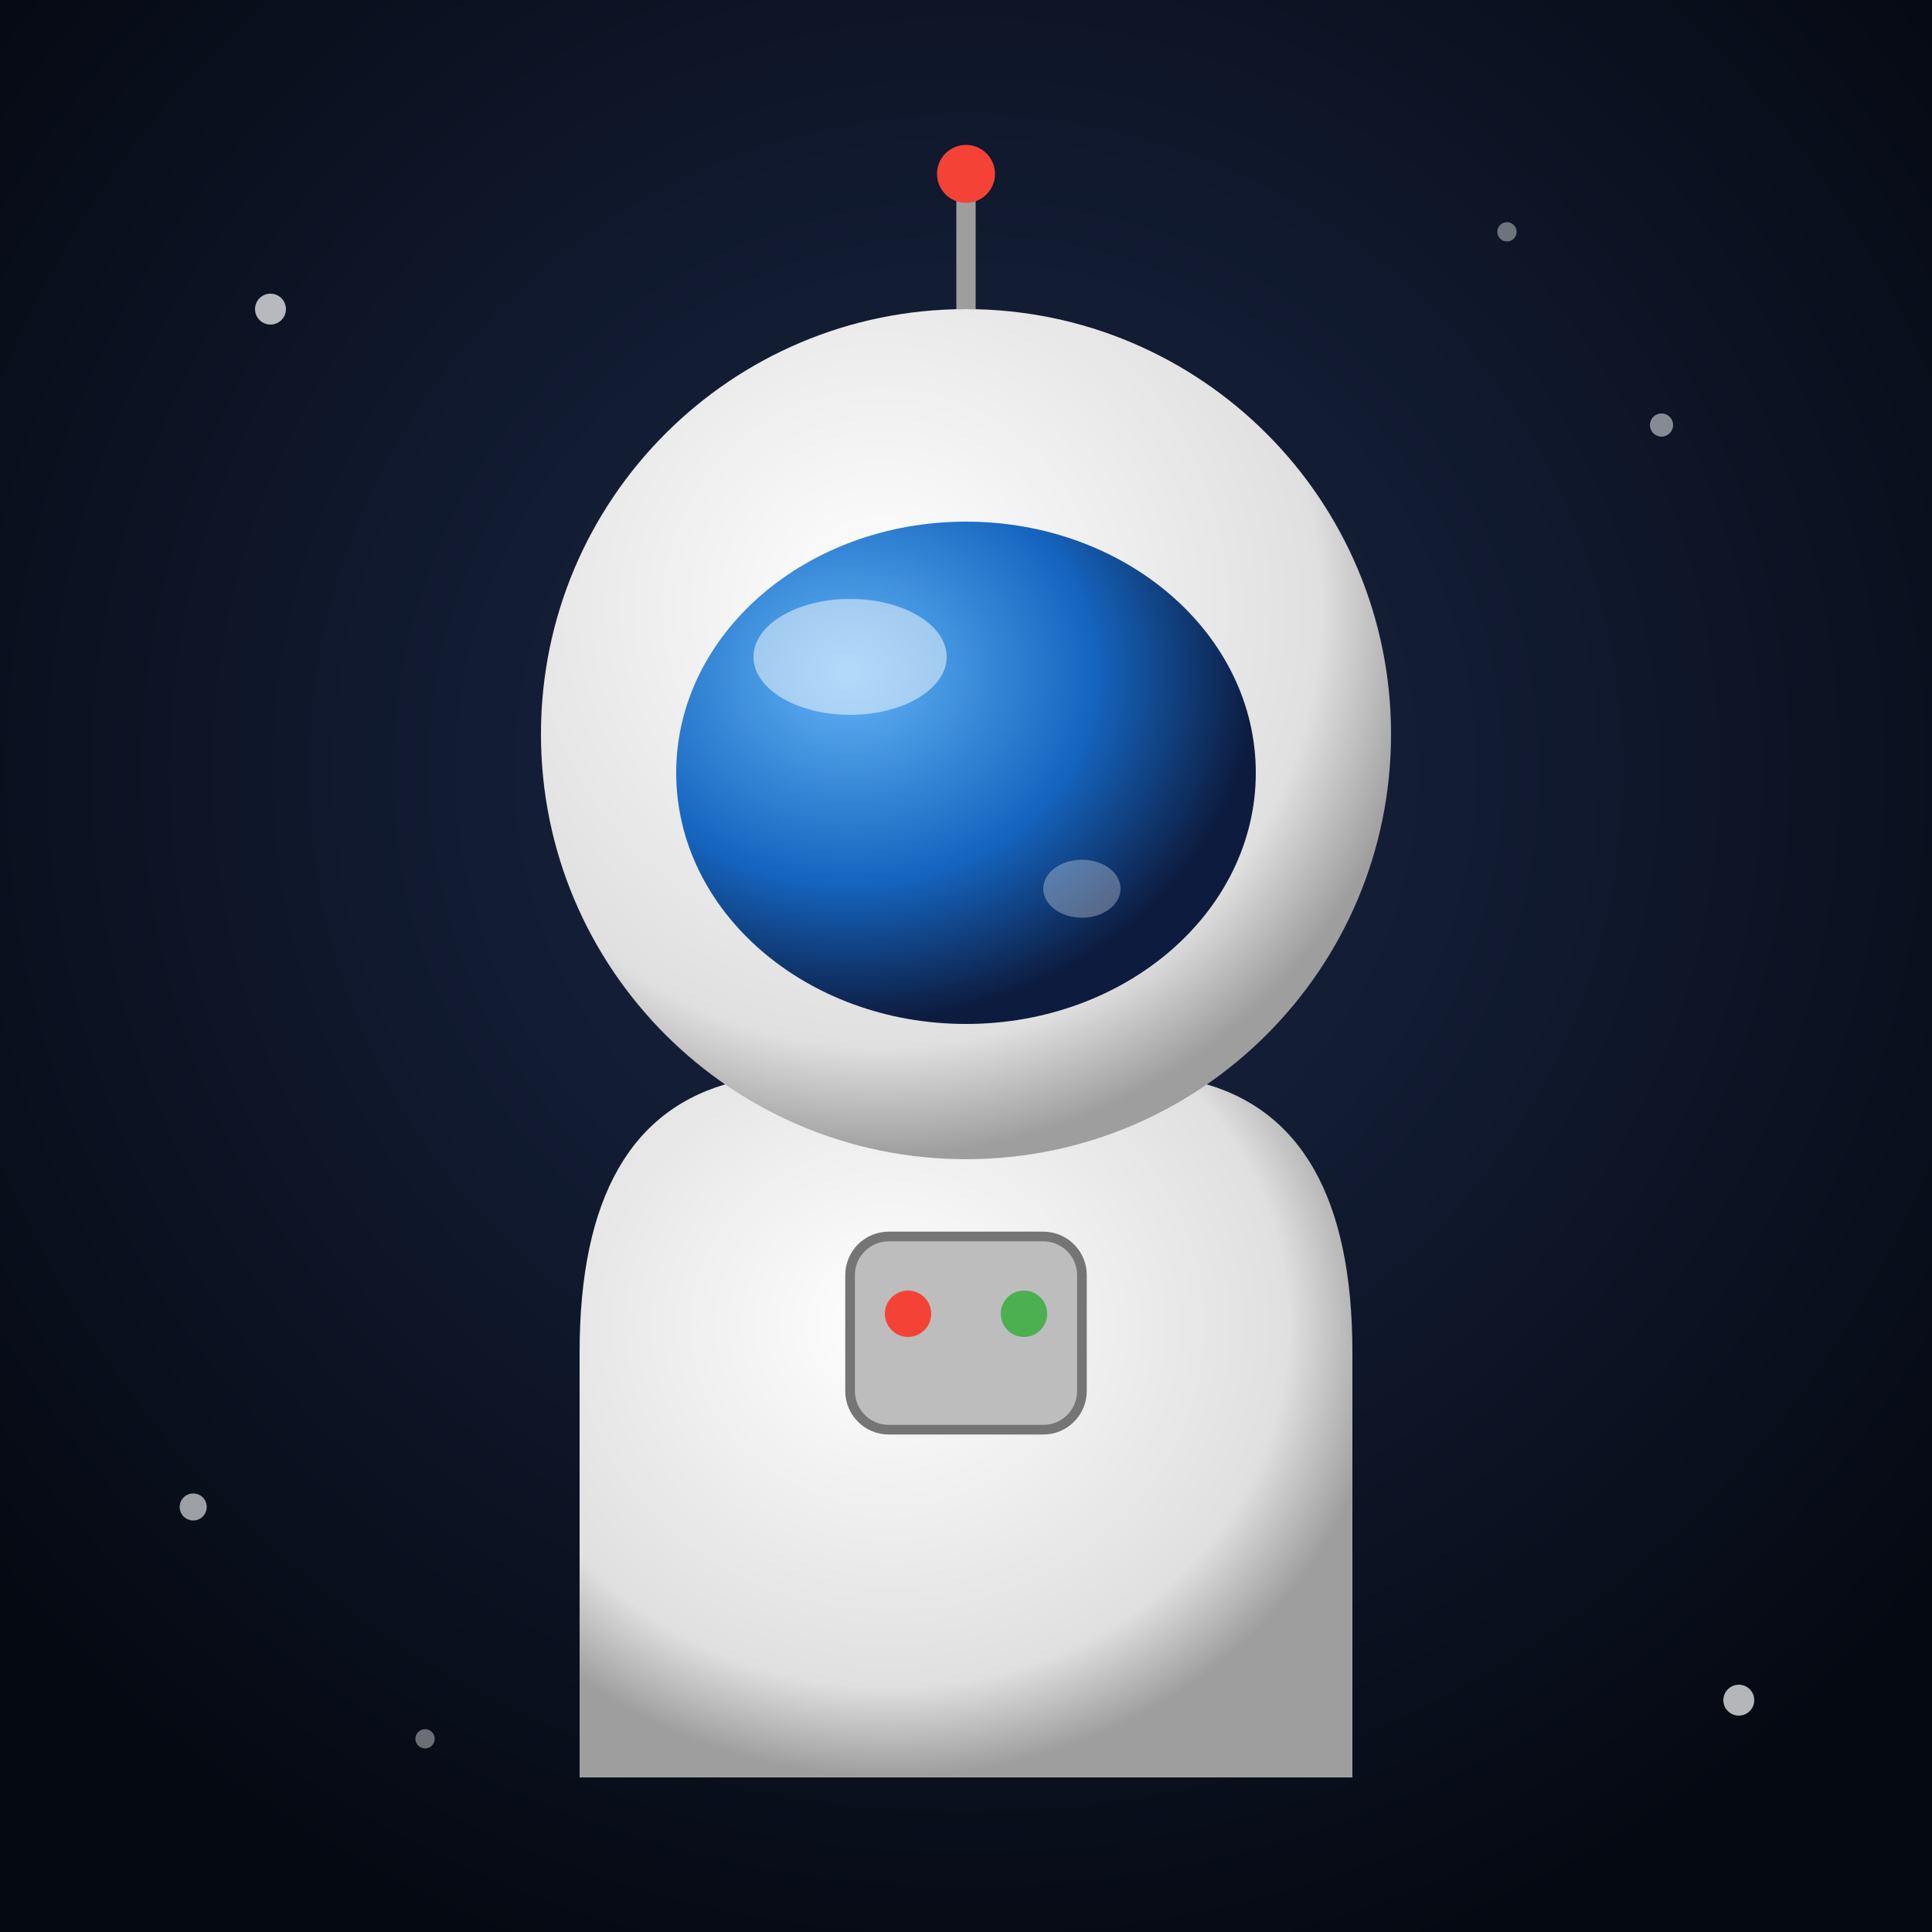
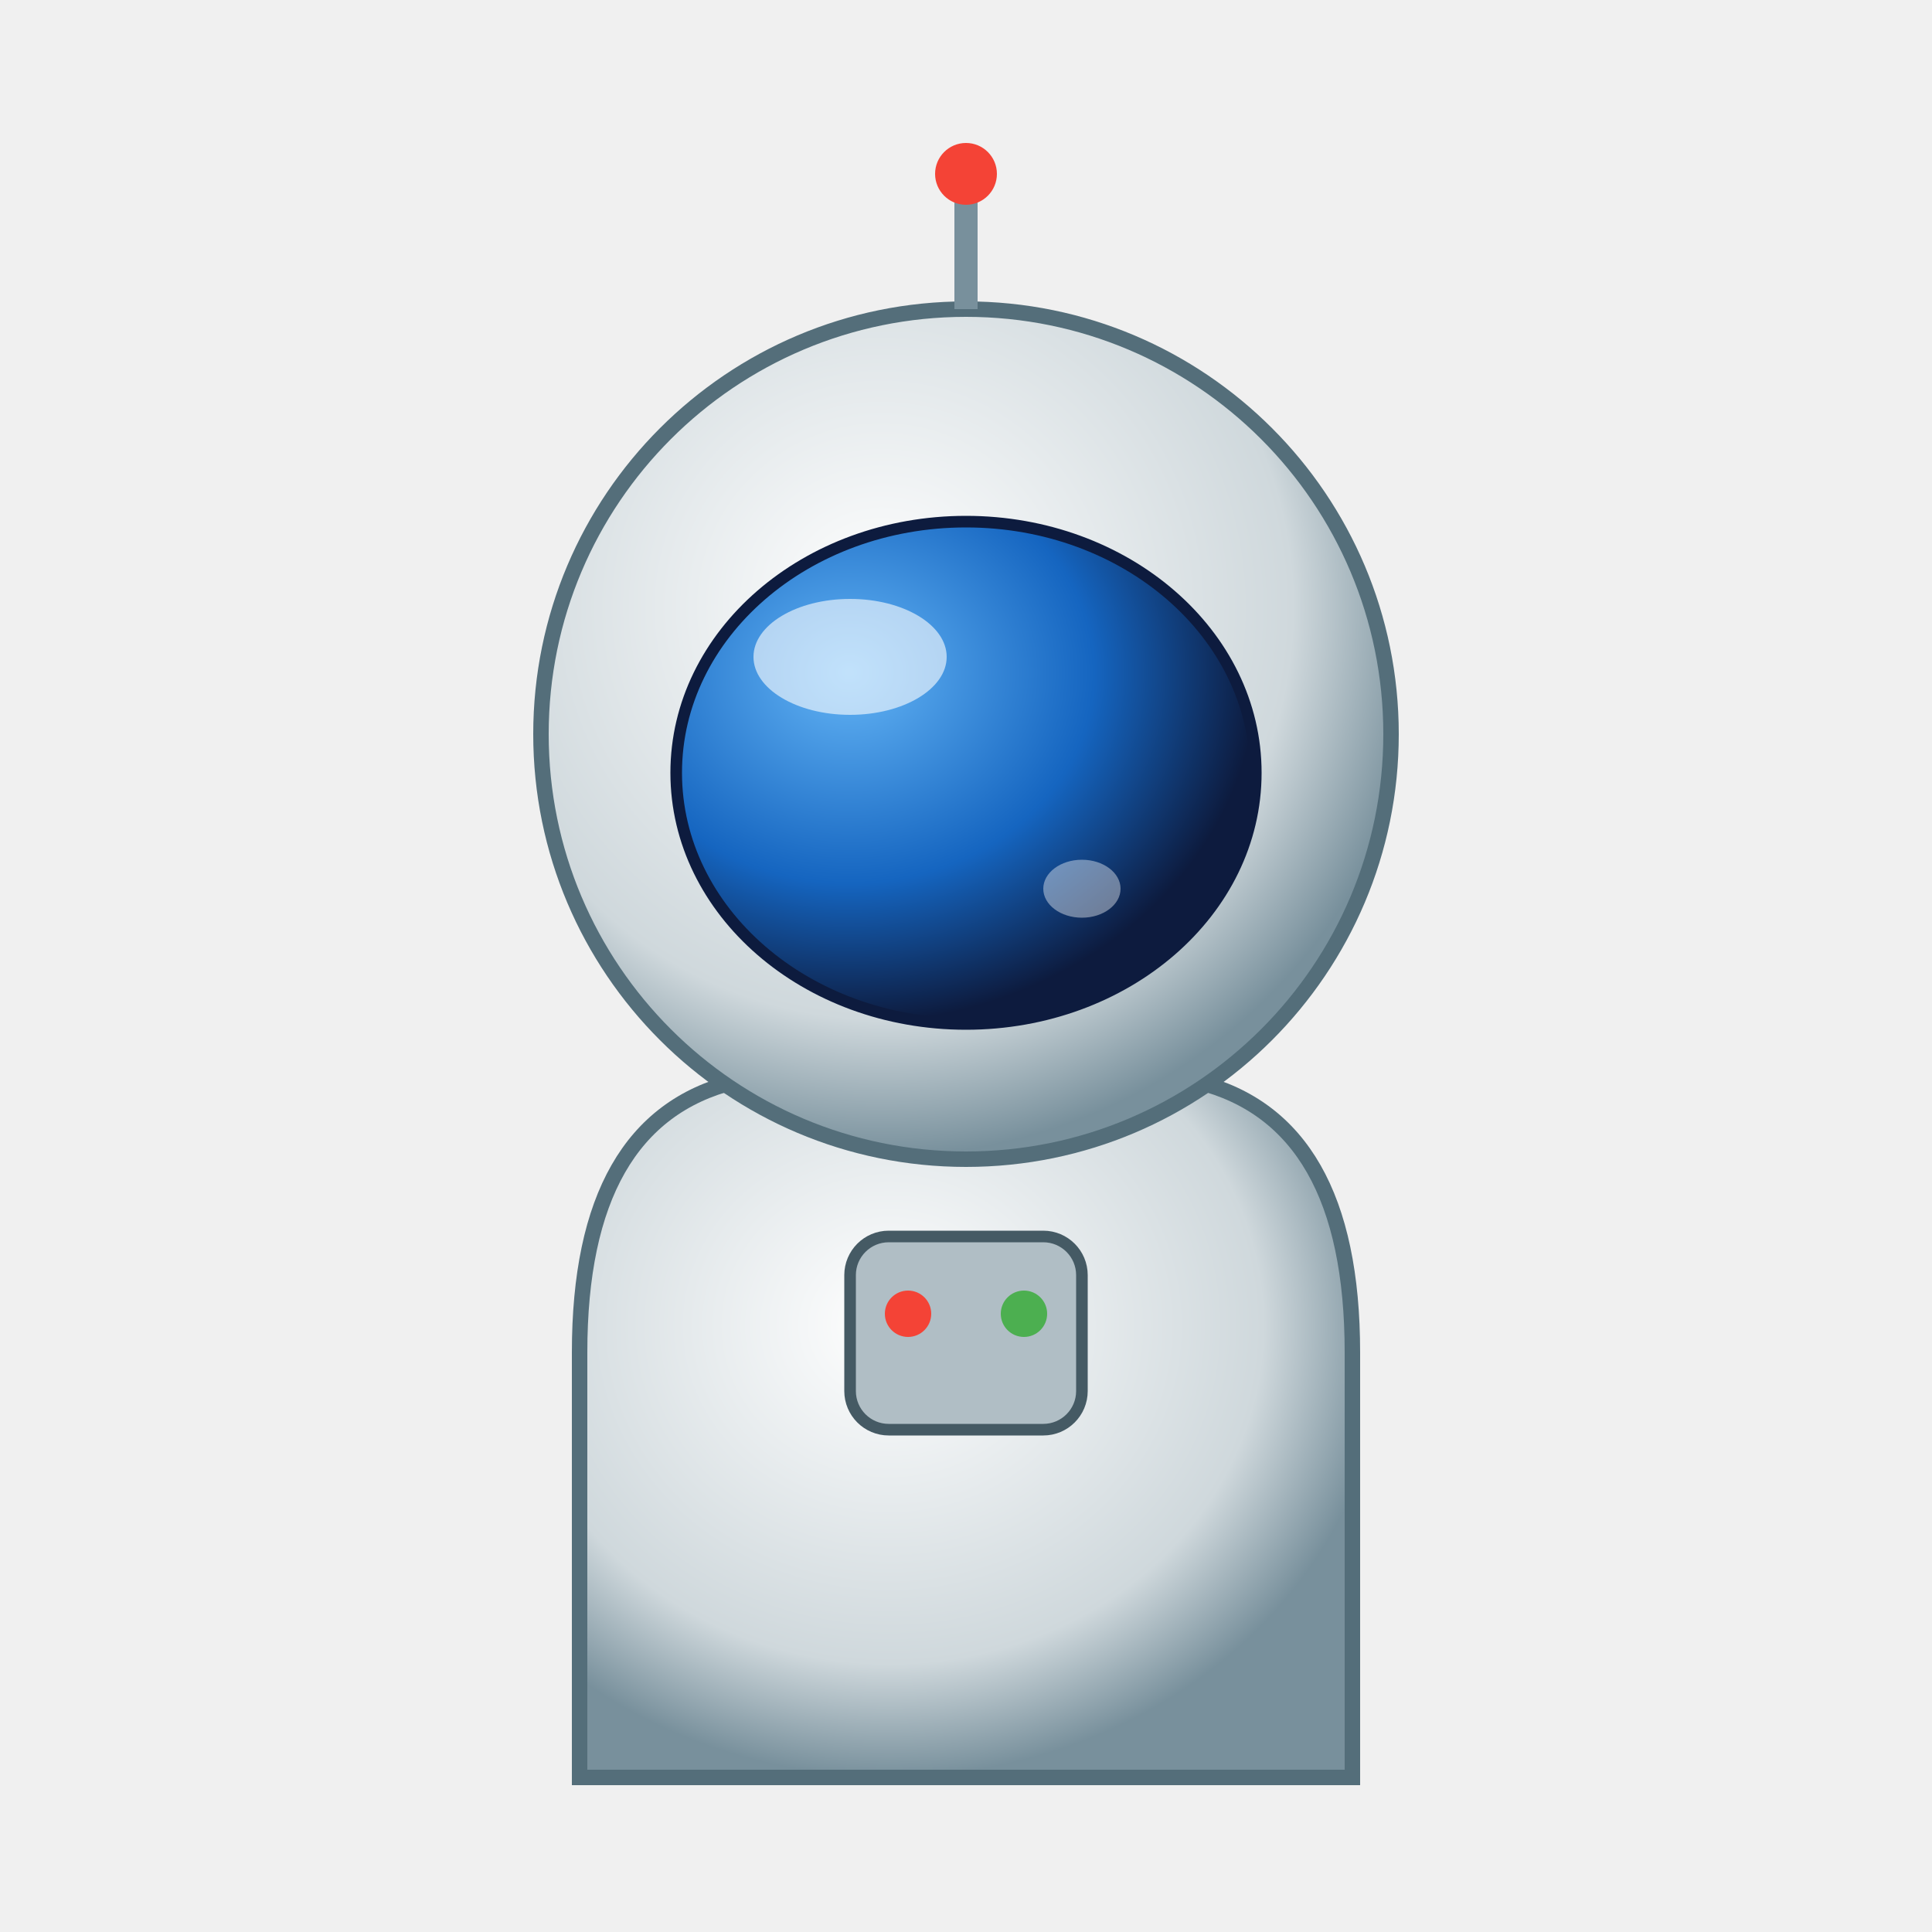
<svg xmlns="http://www.w3.org/2000/svg" viewBox="0 0 100 100">
  <defs>
-     <radialGradient id="bg" cx="50%" cy="40%" r="65%">
-       <stop offset="0%" stop-color="#1a2847" />
-       <stop offset="100%" stop-color="#050912" />
+     <radialGradient id="hel" cx="40%" cy="35%" r="65%">
+       <stop offset="0%" stop-color="#FFFFFF" />
+       <stop offset="75%" stop-color="#CFD8DC" />
+       <stop offset="100%" stop-color="#78909C" />
+     </radialGradient>
+     <radialGradient id="vis" cx="30%" cy="30%" r="70%">
+       <stop offset="0%" stop-color="#64B5F6" />
+       <stop offset="60%" stop-color="#1565C0" />
+       <stop offset="100%" stop-color="#0D1B3E" />
    </radialGradient>
  </defs>
-   <rect width="100" height="100" rx="0" fill="url(#bg)" />
-   <circle cx="14" cy="16" r="0.8" fill="white" opacity="0.7" />
-   <circle cx="86" cy="22" r="0.6" fill="white" opacity="0.5" />
-   <circle cx="10" cy="78" r="0.7" fill="white" opacity="0.6" />
-   <circle cx="90" cy="88" r="0.8" fill="white" opacity="0.7" />
-   <circle cx="78" cy="12" r="0.5" fill="white" opacity="0.4" />
-   <circle cx="22" cy="90" r="0.5" fill="white" opacity="0.4" />
-   <defs>
-     <radialGradient id="hel" cx="40%" cy="35%" r="65%">
-       <stop offset="0%" stop-color="white" />
-       <stop offset="80%" stop-color="#e0e0e0" />
-       <stop offset="100%" stop-color="#9e9e9e" />
-     </radialGradient>
-     <radialGradient id="vis" cx="30%" cy="30%" r="70%">
-       <stop offset="0%" stop-color="#64b5f6" />
-       <stop offset="60%" stop-color="#1565c0" />
-       <stop offset="100%" stop-color="#0d1b3e" />
-     </radialGradient>
-   </defs>
-   <path d="M30,70 Q30,58 38,56 L62,56 Q70,58 70,70 L70,92 L30,92 Z" fill="url(#hel)" />
-   <rect x="44" y="64" width="12" height="10" rx="2" fill="#bdbdbd" stroke="#757575" stroke-width="0.5" />
-   <circle cx="47" cy="68" r="1.2" fill="#f44336" />
-   <circle cx="53" cy="68" r="1.2" fill="#4caf50" />
-   <circle cx="50" cy="38" r="22" fill="url(#hel)" />
-   <ellipse cx="50" cy="40" rx="15" ry="13" fill="url(#vis)" />
-   <ellipse cx="44" cy="34" rx="5" ry="3" fill="white" opacity="0.5" />
-   <ellipse cx="56" cy="46" rx="2" ry="1.5" fill="white" opacity="0.3" />
-   <line x1="50" y1="16" x2="50" y2="10" stroke="#9e9e9e" stroke-width="1" />
-   <circle cx="50" cy="9" r="1.5" fill="#f44336" />
+   <path d="M30,70 Q30,58 38,56 L62,56 Q70,58 70,70 L70,92 L30,92 Z" fill="url(#hel)" stroke="#546E7A" stroke-width="0.8" />
+   <rect x="44" y="64" width="12" height="10" rx="2" fill="#B0BEC5" stroke="#455A64" stroke-width="0.6" />
+   <circle cx="47" cy="68" r="1.2" fill="#F44336" />
+   <circle cx="53" cy="68" r="1.2" fill="#4CAF50" />
+   <circle cx="50" cy="38" r="22" fill="url(#hel)" stroke="#546E7A" stroke-width="0.8" />
+   <ellipse cx="50" cy="40" rx="15" ry="13" fill="url(#vis)" stroke="#0D1B3E" stroke-width="0.6" />
+   <ellipse cx="44" cy="34" rx="5" ry="3" fill="#FFFFFF" opacity="0.6" />
+   <ellipse cx="56" cy="46" rx="2" ry="1.5" fill="#FFFFFF" opacity="0.4" />
+   <line x1="50" y1="16" x2="50" y2="10" stroke="#78909C" stroke-width="1.2" />
+   <circle cx="50" cy="9" r="1.6" fill="#F44336" />
</svg>
